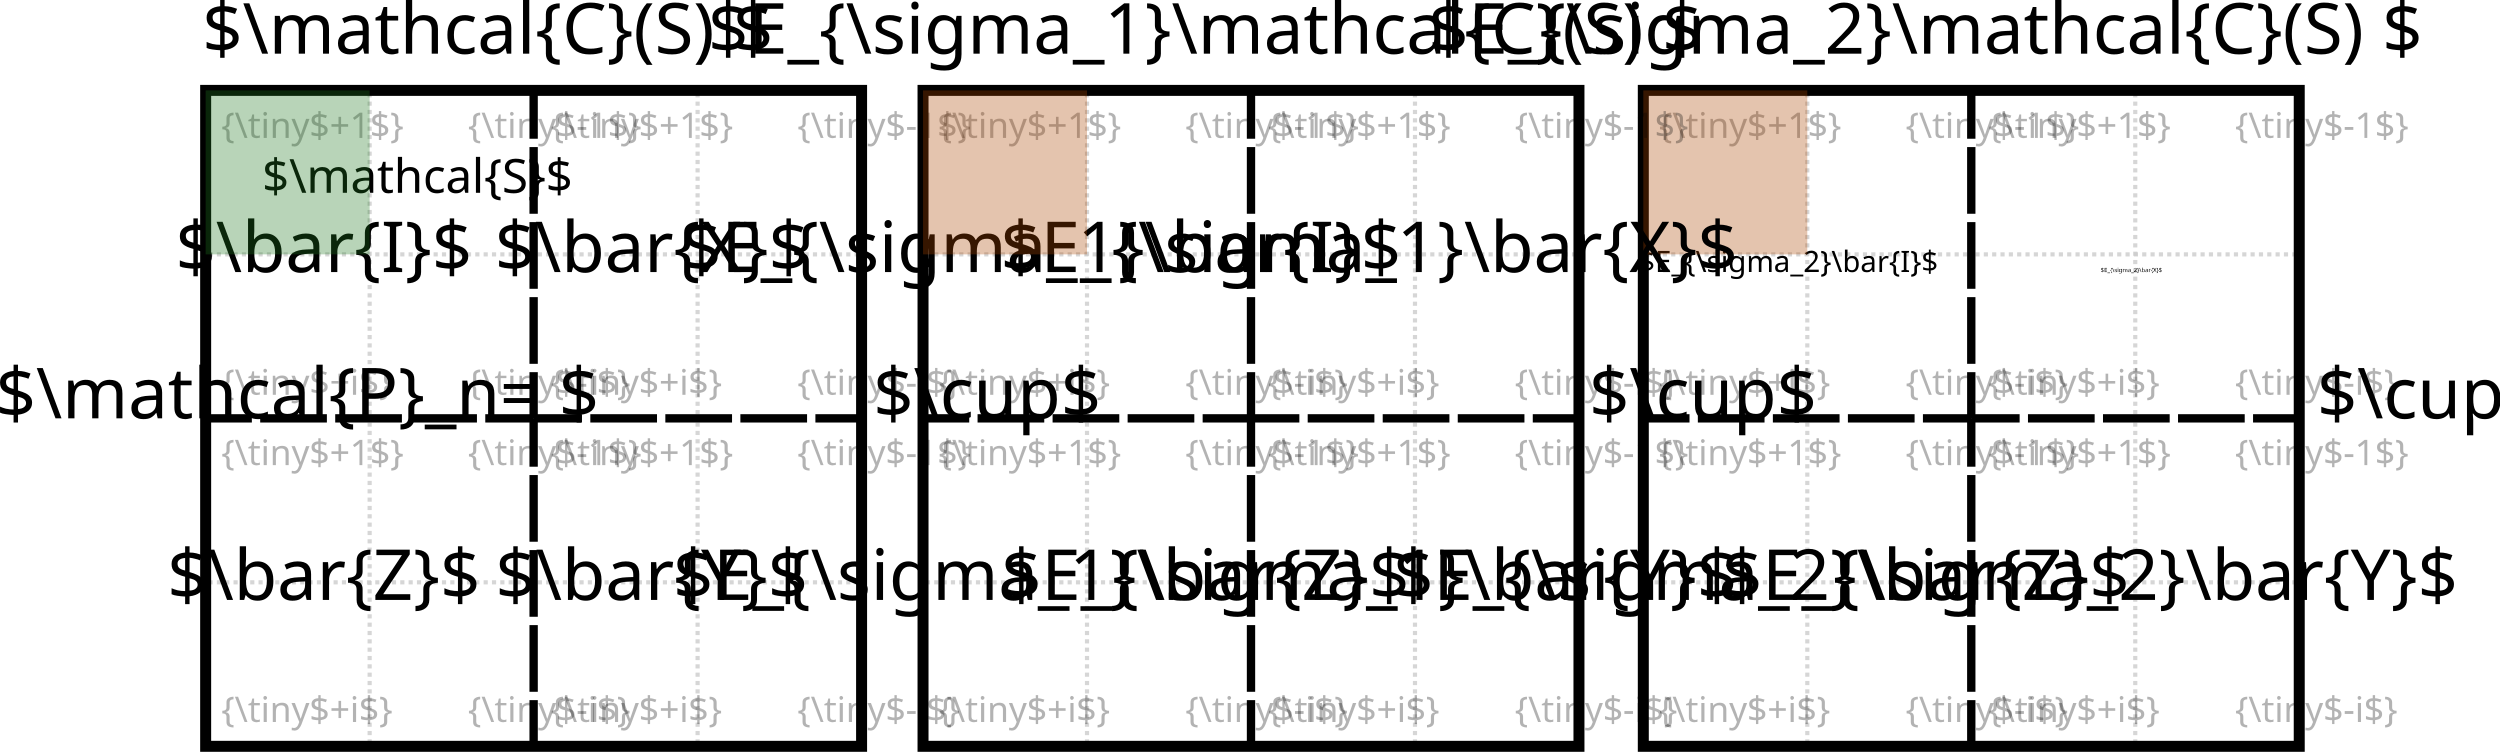
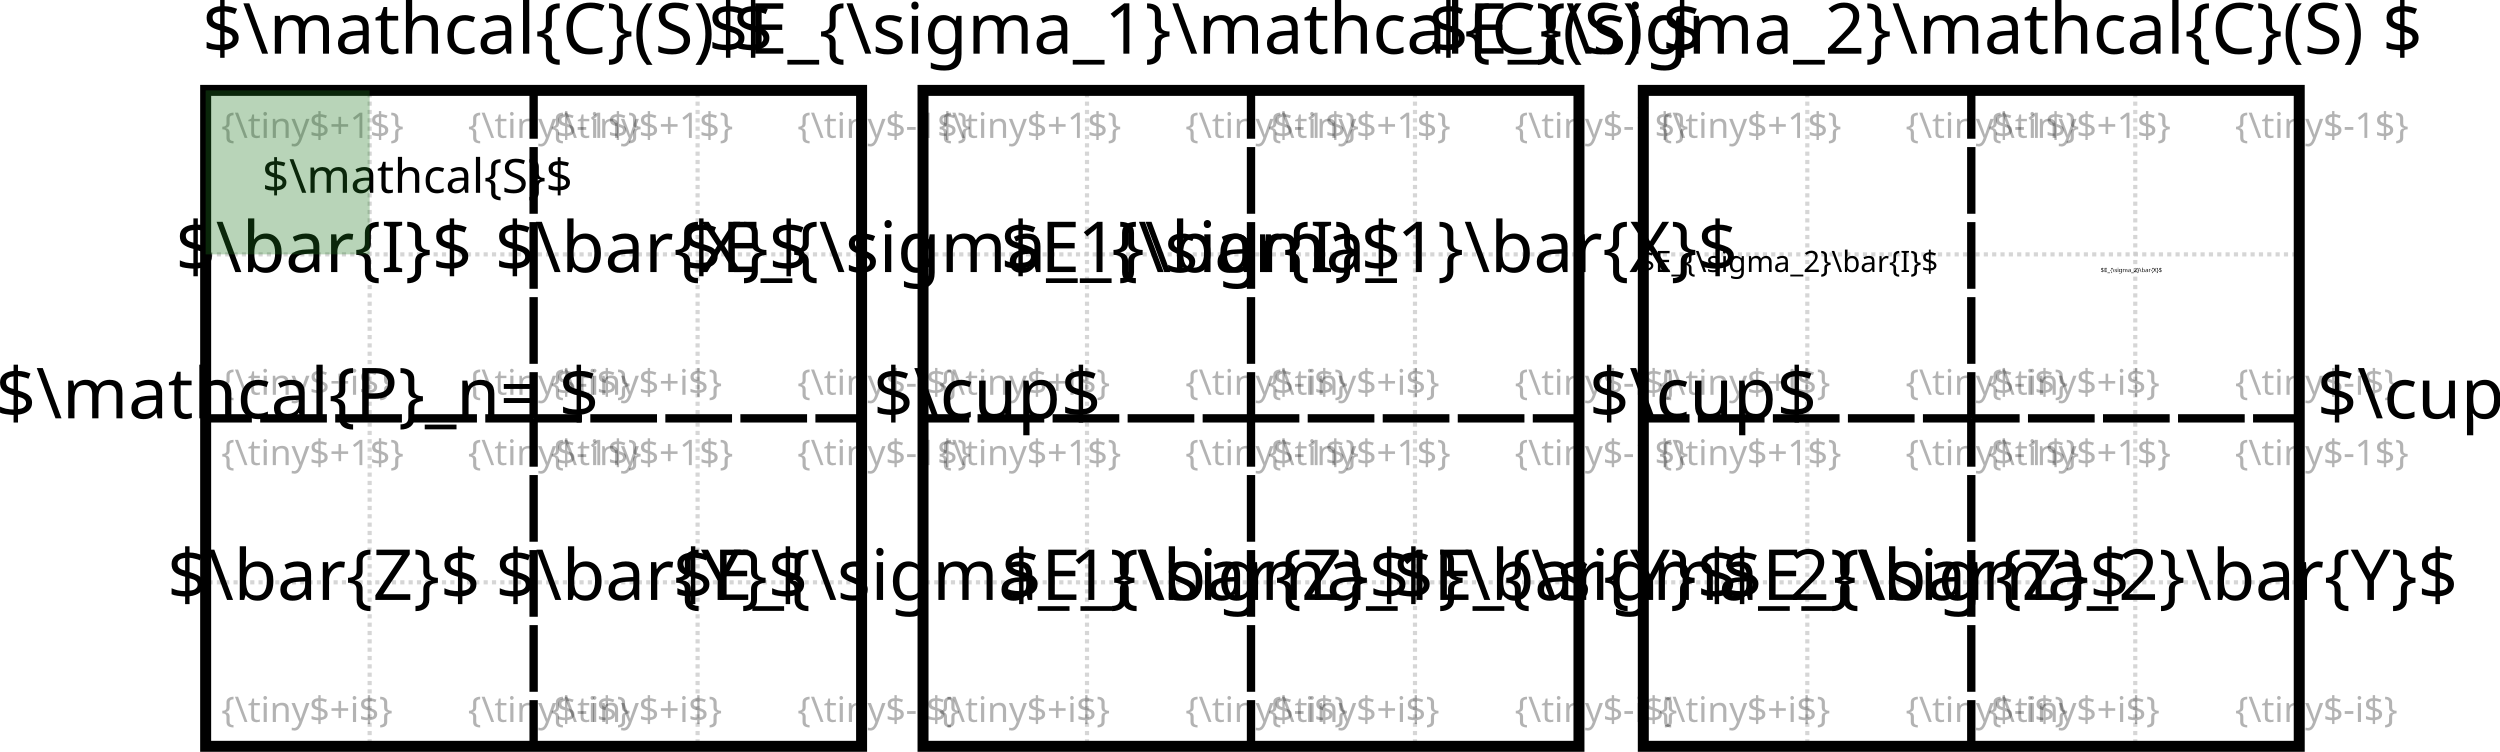
<svg xmlns="http://www.w3.org/2000/svg" width="149.943mm" height="45.092mm" viewBox="0 0 149.943 45.092" version="1.1" id="svg1">
  <defs id="defs1">
    <rect x="-25.065" y="-17.15" width="198.215" height="187.661" id="rect52" />
    <linearGradient id="swatch40">
      <stop style="stop-color:#000000;stop-opacity:1;" offset="0" id="stop40" />
    </linearGradient>
    <rect x="-25.065" y="-17.15" width="198.215" height="187.661" id="rect52-7" />
  </defs>
  <g id="layer1" transform="translate(2.005585,-4.907919)">
    <rect style="fill:none;stroke:#000000;stroke-width:0.659;stroke-dasharray:none" id="rect1" width="39.341" height="39.341" x="10.329" y="10.329" />
    <g id="g38">
      <path style="opacity:1;fill:none;fill-opacity:1;stroke:#000000;stroke-width:0.5;stroke-linejoin:miter;stroke-dasharray:4, 0.5;stroke-dashoffset:1.1;stroke-opacity:1" d="M 30,30 H 49.671" id="path26" />
      <path style="opacity:1;fill:none;fill-opacity:1;stroke:#000000;stroke-width:0.5;stroke-linejoin:miter;stroke-dasharray:4, 0.5;stroke-dashoffset:1.1;stroke-opacity:1" d="M 30,10.329 V 30" id="path27" />
      <path style="opacity:1;fill:none;fill-opacity:1;stroke:#000000;stroke-width:0.5;stroke-linejoin:miter;stroke-dasharray:4, 0.5;stroke-dashoffset:1.1;stroke-opacity:1" d="M 30,30 H 10.329" id="path28" />
      <path style="opacity:1;fill:none;fill-opacity:1;stroke:#000000;stroke-width:0.5;stroke-linejoin:miter;stroke-dasharray:4, 0.5;stroke-dashoffset:1.1;stroke-opacity:1" d="M 30,30 V 49.671" id="path29" />
    </g>
    <g id="g37" style="opacity:0.2">
      <path style="opacity:0.8;fill:none;fill-opacity:1;stroke:#000000;stroke-width:0.25;stroke-linejoin:miter;stroke-dasharray:0.25, 0.25;stroke-dashoffset:0.25;stroke-opacity:1" d="M 30,39.835 H 49.671" id="path30" />
      <path style="opacity:0.8;fill:none;fill-opacity:1;stroke:#000000;stroke-width:0.25;stroke-linejoin:miter;stroke-dasharray:0.25, 0.25;stroke-dashoffset:0.25;stroke-opacity:1" d="M 39.835,30 V 49.671" id="path31" />
      <path style="opacity:0.8;fill:none;fill-opacity:1;stroke:#000000;stroke-width:0.25;stroke-linejoin:miter;stroke-dasharray:0.25, 0.25;stroke-dashoffset:0.25;stroke-opacity:1" d="M 30,20.165 H 49.671" id="path32" />
      <path style="opacity:0.8;fill:none;fill-opacity:1;stroke:#000000;stroke-width:0.25;stroke-linejoin:miter;stroke-dasharray:0.25, 0.25;stroke-dashoffset:0.25;stroke-opacity:1" d="M 39.835,30 V 10.329" id="path33" />
      <path style="opacity:0.8;fill:none;fill-opacity:1;stroke:#000000;stroke-width:0.25;stroke-linejoin:miter;stroke-dasharray:0.25, 0.25;stroke-dashoffset:0.25;stroke-opacity:1" d="M 30,20.165 H 10.329" id="path34" />
      <path style="opacity:0.8;fill:none;fill-opacity:1;stroke:#000000;stroke-width:0.25;stroke-linejoin:miter;stroke-dasharray:0.25, 0.25;stroke-dashoffset:0.25;stroke-opacity:1" d="M 20.165,30 V 10.329" id="path35" />
      <path style="opacity:0.8;fill:none;fill-opacity:1;stroke:#000000;stroke-width:0.25;stroke-linejoin:miter;stroke-dasharray:0.25, 0.25;stroke-dashoffset:0.25;stroke-opacity:1" d="M 30,39.835 H 10.329" id="path36" />
      <path style="opacity:0.8;fill:none;fill-opacity:1;stroke:#000000;stroke-width:0.25;stroke-linejoin:miter;stroke-dasharray:0.25, 0.25;stroke-dashoffset:0.25;stroke-opacity:1" d="M 20.165,30 V 49.671" id="path37" />
    </g>
    <text xml:space="preserve" style="font-style:normal;font-variant:normal;font-weight:normal;font-stretch:normal;font-size:4.233px;font-family:sans-serif;-inkscape-font-specification:sans-serif;writing-mode:lr-tb;direction:ltr;opacity:0.969;fill:#000000;fill-opacity:1;fill-rule:nonzero;stroke:none;stroke-width:0.6;stroke-dasharray:none" x="66.316" y="20.171" id="text40">
      <tspan id="tspan40" style="stroke-width:0.6" x="66.316" y="20.171" />
    </text>
    <text xml:space="preserve" style="font-style:normal;font-variant:normal;font-weight:normal;font-stretch:normal;font-size:4.233px;line-height:0;font-family:sans-serif;-inkscape-font-specification:sans-serif;text-align:center;writing-mode:lr-tb;direction:ltr;text-anchor:middle;opacity:1;fill:#000000;fill-opacity:1;fill-rule:nonzero;stroke:none;stroke-width:1;stroke-dasharray:none" x="20.165" y="21.223" id="text41">
      <tspan style="line-height:0;stroke-width:1;stroke-dasharray:none" x="20.165" y="21.223" id="tspan42">$\bar{I}$</tspan>
    </text>
    <text xml:space="preserve" style="font-style:normal;font-variant:normal;font-weight:normal;font-stretch:normal;font-size:4.233px;font-family:sans-serif;-inkscape-font-specification:sans-serif;text-align:center;writing-mode:lr-tb;direction:ltr;text-anchor:middle;opacity:1;fill:#000000;fill-opacity:1;fill-rule:nonzero;stroke:none;stroke-width:1;stroke-dasharray:none" x="39.835" y="21.223" id="text41-9">
      <tspan style="stroke-width:1;stroke-dasharray:none" x="39.835" y="21.223" id="tspan42-6">$\bar{X}$</tspan>
    </text>
    <text xml:space="preserve" style="font-style:normal;font-variant:normal;font-weight:normal;font-stretch:normal;font-size:4.233px;font-family:sans-serif;-inkscape-font-specification:sans-serif;text-align:center;writing-mode:lr-tb;direction:ltr;text-anchor:middle;opacity:1;fill:#000000;fill-opacity:1;fill-rule:nonzero;stroke:none;stroke-width:1;stroke-dasharray:none" x="20.165" y="40.894" id="text41-9-6">
      <tspan style="stroke-width:1;stroke-dasharray:none" x="20.165" y="40.894" id="tspan42-6-7">$\bar{Z}$</tspan>
    </text>
    <text xml:space="preserve" style="font-style:normal;font-variant:normal;font-weight:normal;font-stretch:normal;font-size:4.233px;font-family:sans-serif;-inkscape-font-specification:sans-serif;text-align:start;writing-mode:lr-tb;direction:ltr;text-anchor:start;fill:#000000;fill-opacity:1;fill-rule:nonzero;stroke:none;stroke-width:1;stroke-dasharray:none" x="-2.268" y="30" id="text41-9-6-2">
      <tspan style="stroke-width:1;stroke-dasharray:none" x="-2.268" y="30" id="tspan42-6-7-2">$\mathcal{P}_n= $</tspan>
    </text>
    <text xml:space="preserve" style="font-style:normal;font-variant:normal;font-weight:normal;font-stretch:normal;font-size:4.233px;font-family:sans-serif;-inkscape-font-specification:sans-serif;text-align:start;writing-mode:lr-tb;direction:ltr;text-anchor:start;fill:#000000;fill-opacity:1;fill-rule:nonzero;stroke:none;stroke-width:1;stroke-dasharray:none" x="136.955" y="30" id="text41-9-6-2-6">
      <tspan style="stroke-width:1;stroke-dasharray:none" x="136.955" y="30" id="tspan42-6-7-2-6">$\cup ...$</tspan>
    </text>
    <text xml:space="preserve" style="font-style:normal;font-variant:normal;font-weight:normal;font-stretch:normal;font-size:4.233px;font-family:sans-serif;-inkscape-font-specification:sans-serif;text-align:start;writing-mode:lr-tb;direction:ltr;text-anchor:start;fill:#000000;fill-opacity:1;fill-rule:nonzero;stroke:none;stroke-width:1;stroke-dasharray:none" x="50.362" y="30" id="text41-9-6-2-6-6-8">
      <tspan style="stroke-width:1;stroke-dasharray:none" x="50.362" y="30" id="tspan42-6-7-2-6-7-7">$\cup$</tspan>
    </text>
    <text xml:space="preserve" style="font-style:normal;font-variant:normal;font-weight:normal;font-stretch:normal;font-size:4.233px;font-family:sans-serif;-inkscape-font-specification:sans-serif;text-align:start;writing-mode:lr-tb;direction:ltr;text-anchor:start;fill:#000000;fill-opacity:1;fill-rule:nonzero;stroke:none;stroke-width:1;stroke-dasharray:none" x="93.295" y="30" id="text41-9-6-2-6-6-3">
      <tspan style="stroke-width:1;stroke-dasharray:none" x="93.295" y="30" id="tspan42-6-7-2-6-7-76">$\cup$</tspan>
    </text>
    <text xml:space="preserve" style="font-style:normal;font-variant:normal;font-weight:normal;font-stretch:normal;font-size:4.233px;font-family:sans-serif;-inkscape-font-specification:sans-serif;text-align:center;writing-mode:lr-tb;direction:ltr;text-anchor:middle;fill:#000000;fill-opacity:1;fill-rule:nonzero;stroke:none;stroke-width:1;stroke-dasharray:none" x="30" y="8.125" id="text41-9-6-2-1">
      <tspan style="stroke-width:1;stroke-dasharray:none" x="30" y="8.125" id="tspan42-6-7-2-1">$\mathcal{C}(S) $</tspan>
    </text>
    <text xml:space="preserve" style="font-style:normal;font-variant:normal;font-weight:normal;font-stretch:normal;font-size:4.233px;font-family:sans-serif;-inkscape-font-specification:sans-serif;text-align:center;writing-mode:lr-tb;direction:ltr;text-anchor:middle;fill:#000000;fill-opacity:1;fill-rule:nonzero;stroke:none;stroke-width:1;stroke-dasharray:none" x="73.026" y="8.125" id="text41-9-6-2-1-2">
      <tspan style="stroke-width:1;stroke-dasharray:none" x="73.026" y="8.125" id="tspan42-6-7-2-1-5">$E_{\sigma_1}\mathcal{C}(S) $</tspan>
    </text>
    <text xml:space="preserve" style="font-style:normal;font-variant:normal;font-weight:normal;font-stretch:normal;font-size:4.233px;font-family:sans-serif;-inkscape-font-specification:sans-serif;text-align:center;writing-mode:lr-tb;direction:ltr;text-anchor:middle;fill:#000000;fill-opacity:1;fill-rule:nonzero;stroke:none;stroke-width:1;stroke-dasharray:none" x="116.226" y="8.125" id="text41-9-6-2-1-2-9">
      <tspan style="stroke-width:1;stroke-dasharray:none" x="116.226" y="8.125" id="tspan42-6-7-2-1-5-8">$E_{\sigma_2}\mathcal{C}(S) $</tspan>
    </text>
    <text xml:space="preserve" style="font-style:normal;font-variant:normal;font-weight:normal;font-stretch:normal;font-size:4.233px;font-family:sans-serif;-inkscape-font-specification:sans-serif;text-align:center;writing-mode:lr-tb;direction:ltr;text-anchor:middle;opacity:1;fill:#000000;fill-opacity:1;fill-rule:nonzero;stroke:none;stroke-width:1;stroke-dasharray:none" x="39.835" y="40.894" id="text41-9-6-6">
      <tspan style="stroke-width:1;stroke-dasharray:none" x="39.835" y="40.894" id="tspan43">$\bar{Y}$</tspan>
    </text>
    <text xml:space="preserve" style="font-style:normal;font-variant:normal;font-weight:normal;font-stretch:normal;font-size:2.117px;line-height:0;font-family:sans-serif;-inkscape-font-specification:sans-serif;writing-mode:lr-tb;direction:ltr;opacity:0.3;fill:#000000;fill-opacity:1;fill-rule:nonzero;stroke:none;stroke-width:1;stroke-dasharray:none" x="11.266" y="13.176" id="text44">
      <tspan id="tspan44" style="stroke-width:1" x="11.266" y="13.176">{\tiny$+1$}</tspan>
    </text>
    <text xml:space="preserve" style="font-style:normal;font-variant:normal;font-weight:normal;font-stretch:normal;font-size:2.117px;line-height:0;font-family:sans-serif;-inkscape-font-specification:sans-serif;writing-mode:lr-tb;direction:ltr;opacity:0.3;fill:#000000;fill-opacity:1;fill-rule:nonzero;stroke:none;stroke-width:1;stroke-dasharray:none" x="26.06" y="13.176" id="text44-6">
      <tspan id="tspan44-5" style="stroke-width:1" x="26.06" y="13.176">{\tiny$-1$}</tspan>
    </text>
    <text xml:space="preserve" style="font-style:normal;font-variant:normal;font-weight:normal;font-stretch:normal;font-size:2.117px;line-height:0;font-family:sans-serif;-inkscape-font-specification:sans-serif;writing-mode:lr-tb;direction:ltr;opacity:0.3;fill:#000000;fill-opacity:1;fill-rule:nonzero;stroke:none;stroke-width:1;stroke-dasharray:none" x="11.266" y="28.584" id="text44-1">
      <tspan id="tspan44-0" style="stroke-width:1" x="11.266" y="28.584">{\tiny$+i$}</tspan>
    </text>
    <text xml:space="preserve" style="font-style:normal;font-variant:normal;font-weight:normal;font-stretch:normal;font-size:2.117px;line-height:0;font-family:sans-serif;-inkscape-font-specification:sans-serif;writing-mode:lr-tb;direction:ltr;opacity:0.3;fill:#000000;fill-opacity:1;fill-rule:nonzero;stroke:none;stroke-width:1;stroke-dasharray:none" x="26.06" y="28.584" id="text44-6-1">
      <tspan id="tspan44-5-3" style="stroke-width:1" x="26.06" y="28.584">{\tiny$-i$}</tspan>
    </text>
    <text xml:space="preserve" style="font-style:normal;font-variant:normal;font-weight:normal;font-stretch:normal;font-size:2.117px;line-height:0;font-family:sans-serif;-inkscape-font-specification:sans-serif;writing-mode:lr-tb;direction:ltr;opacity:0.3;fill:#000000;fill-opacity:1;fill-rule:nonzero;stroke:none;stroke-width:1;stroke-dasharray:none" x="31.024" y="13.176" id="text44-3">
      <tspan id="tspan44-6" style="stroke-width:1" x="31.024" y="13.176">{\tiny$+1$}</tspan>
    </text>
    <text xml:space="preserve" style="font-style:normal;font-variant:normal;font-weight:normal;font-stretch:normal;font-size:2.117px;line-height:0;font-family:sans-serif;-inkscape-font-specification:sans-serif;writing-mode:lr-tb;direction:ltr;opacity:0.3;fill:#000000;fill-opacity:1;fill-rule:nonzero;stroke:none;stroke-width:1;stroke-dasharray:none" x="45.818" y="13.176" id="text44-6-7">
      <tspan id="tspan44-5-32" style="stroke-width:1" x="45.818" y="13.176">{\tiny$-1$}</tspan>
    </text>
    <text xml:space="preserve" style="font-style:normal;font-variant:normal;font-weight:normal;font-stretch:normal;font-size:2.117px;line-height:0;font-family:sans-serif;-inkscape-font-specification:sans-serif;writing-mode:lr-tb;direction:ltr;opacity:0.3;fill:#000000;fill-opacity:1;fill-rule:nonzero;stroke:none;stroke-width:1;stroke-dasharray:none" x="31.024" y="28.584" id="text44-1-2">
      <tspan id="tspan44-0-1" style="stroke-width:1" x="31.024" y="28.584">{\tiny$+i$}</tspan>
    </text>
    <text xml:space="preserve" style="font-style:normal;font-variant:normal;font-weight:normal;font-stretch:normal;font-size:2.117px;line-height:0;font-family:sans-serif;-inkscape-font-specification:sans-serif;writing-mode:lr-tb;direction:ltr;opacity:0.3;fill:#000000;fill-opacity:1;fill-rule:nonzero;stroke:none;stroke-width:1;stroke-dasharray:none" x="45.818" y="28.584" id="text44-6-1-5">
      <tspan id="tspan44-5-3-3" style="stroke-width:1" x="45.818" y="28.584">{\tiny$-i$}</tspan>
    </text>
    <text xml:space="preserve" style="font-style:normal;font-variant:normal;font-weight:normal;font-stretch:normal;font-size:2.822px;line-height:0;font-family:sans-serif;-inkscape-font-specification:sans-serif;writing-mode:lr-tb;direction:ltr;opacity:1;fill:#000000;fill-opacity:1;fill-rule:nonzero;stroke:none;stroke-width:1;stroke-dasharray:none" x="13.719" y="16.475" id="text51">
      <tspan id="tspan51" style="font-size:2.822px;stroke-width:1" x="13.719" y="16.475">$\mathcal{S}$</tspan>
    </text>
    <text xml:space="preserve" id="text52" style="font-style:normal;font-variant:normal;font-weight:normal;font-stretch:normal;font-size:10.667px;line-height:0;font-family:sans-serif;-inkscape-font-specification:sans-serif;writing-mode:lr-tb;direction:ltr;white-space:pre;shape-inside:url(#rect52);display:inline;opacity:1;fill:#000000;fill-opacity:1;fill-rule:nonzero;stroke:none;stroke-width:3.78;stroke-dasharray:none" transform="matrix(0.2645833,0,0,0.2645833,10,10)" />
    <text xml:space="preserve" style="font-style:normal;font-variant:normal;font-weight:normal;font-stretch:normal;font-size:2.117px;line-height:0;font-family:sans-serif;-inkscape-font-specification:sans-serif;writing-mode:lr-tb;direction:ltr;opacity:0.3;fill:#000000;fill-opacity:1;fill-rule:nonzero;stroke:none;stroke-width:1;stroke-dasharray:none" x="31.024" y="32.805" id="text44-5">
      <tspan id="tspan44-8" style="stroke-width:1" x="31.024" y="32.805">{\tiny$+1$}</tspan>
    </text>
    <text xml:space="preserve" style="font-style:normal;font-variant:normal;font-weight:normal;font-stretch:normal;font-size:2.117px;line-height:0;font-family:sans-serif;-inkscape-font-specification:sans-serif;writing-mode:lr-tb;direction:ltr;opacity:0.3;fill:#000000;fill-opacity:1;fill-rule:nonzero;stroke:none;stroke-width:1;stroke-dasharray:none" x="45.818" y="32.805" id="text44-6-0">
      <tspan id="tspan44-5-8" style="stroke-width:1" x="45.818" y="32.805">{\tiny$-1$}</tspan>
    </text>
    <text xml:space="preserve" style="font-style:normal;font-variant:normal;font-weight:normal;font-stretch:normal;font-size:2.117px;line-height:0;font-family:sans-serif;-inkscape-font-specification:sans-serif;writing-mode:lr-tb;direction:ltr;opacity:0.3;fill:#000000;fill-opacity:1;fill-rule:nonzero;stroke:none;stroke-width:1;stroke-dasharray:none" x="31.024" y="48.213" id="text44-1-6">
      <tspan id="tspan44-0-9" style="stroke-width:1" x="31.024" y="48.213">{\tiny$+i$}</tspan>
    </text>
    <text xml:space="preserve" style="font-style:normal;font-variant:normal;font-weight:normal;font-stretch:normal;font-size:2.117px;line-height:0;font-family:sans-serif;-inkscape-font-specification:sans-serif;writing-mode:lr-tb;direction:ltr;opacity:0.3;fill:#000000;fill-opacity:1;fill-rule:nonzero;stroke:none;stroke-width:1;stroke-dasharray:none" x="45.818" y="48.213" id="text44-6-1-3">
      <tspan id="tspan44-5-3-37" style="stroke-width:1" x="45.818" y="48.213">{\tiny$-i$}</tspan>
    </text>
    <text xml:space="preserve" style="font-style:normal;font-variant:normal;font-weight:normal;font-stretch:normal;font-size:2.117px;line-height:0;font-family:sans-serif;-inkscape-font-specification:sans-serif;writing-mode:lr-tb;direction:ltr;opacity:0.3;fill:#000000;fill-opacity:1;fill-rule:nonzero;stroke:none;stroke-width:1;stroke-dasharray:none" x="11.266" y="32.805" id="text44-39">
      <tspan id="tspan44-64" style="stroke-width:1" x="11.266" y="32.805">{\tiny$+1$}</tspan>
    </text>
    <text xml:space="preserve" style="font-style:normal;font-variant:normal;font-weight:normal;font-stretch:normal;font-size:2.117px;line-height:0;font-family:sans-serif;-inkscape-font-specification:sans-serif;writing-mode:lr-tb;direction:ltr;opacity:0.3;fill:#000000;fill-opacity:1;fill-rule:nonzero;stroke:none;stroke-width:1;stroke-dasharray:none" x="26.06" y="32.805" id="text44-6-2">
      <tspan id="tspan44-5-0" style="stroke-width:1" x="26.06" y="32.805">{\tiny$-1$}</tspan>
    </text>
    <text xml:space="preserve" style="font-style:normal;font-variant:normal;font-weight:normal;font-stretch:normal;font-size:2.117px;line-height:0;font-family:sans-serif;-inkscape-font-specification:sans-serif;writing-mode:lr-tb;direction:ltr;opacity:0.3;fill:#000000;fill-opacity:1;fill-rule:nonzero;stroke:none;stroke-width:1;stroke-dasharray:none" x="11.266" y="48.213" id="text44-1-29">
      <tspan id="tspan44-0-5" style="stroke-width:1" x="11.266" y="48.213">{\tiny$+i$}</tspan>
    </text>
    <text xml:space="preserve" style="font-style:normal;font-variant:normal;font-weight:normal;font-stretch:normal;font-size:2.117px;line-height:0;font-family:sans-serif;-inkscape-font-specification:sans-serif;writing-mode:lr-tb;direction:ltr;opacity:0.3;fill:#000000;fill-opacity:1;fill-rule:nonzero;stroke:none;stroke-width:1;stroke-dasharray:none" x="26.06" y="48.213" id="text44-6-1-7">
      <tspan id="tspan44-5-3-4" style="stroke-width:1" x="26.06" y="48.213">{\tiny$-i$}</tspan>
    </text>
    <rect style="opacity:0.47;fill:#217821;fill-opacity:0.674;fill-rule:evenodd;stroke:none;stroke-width:1;stroke-dasharray:none" id="rect53" width="9.835" height="9.835" x="10.329" y="10.329" />
    <text xml:space="preserve" style="font-style:normal;font-variant:normal;font-weight:normal;font-stretch:normal;font-size:4.233px;font-family:sans-serif;-inkscape-font-specification:sans-serif;writing-mode:lr-tb;direction:ltr;opacity:0.969;fill:#000000;fill-opacity:1;fill-rule:nonzero;stroke:none;stroke-width:0.6;stroke-dasharray:none" x="112.359" y="69.835" id="text40-8">
      <tspan id="tspan40-4" style="stroke-width:0.6" x="112.359" y="69.835" />
    </text>
    <text xml:space="preserve" transform="matrix(0.2645833,0,0,0.2645833,56.04363,59.66386)" id="text52-6" style="font-style:normal;font-variant:normal;font-weight:normal;font-stretch:normal;font-size:10.667px;line-height:0;font-family:sans-serif;-inkscape-font-specification:sans-serif;writing-mode:lr-tb;direction:ltr;white-space:pre;shape-inside:url(#rect52-7);display:inline;fill:#000000;fill-opacity:1;fill-rule:nonzero;stroke:none;stroke-width:3.78;stroke-dasharray:none" />
  </g>
  <g id="g88" transform="translate(12.00558,5.09208)">
    <text xml:space="preserve" style="font-style:normal;font-variant:normal;font-weight:normal;font-stretch:normal;font-size:0.353px;font-family:sans-serif;-inkscape-font-specification:sans-serif;text-align:center;writing-mode:lr-tb;direction:ltr;text-anchor:middle;fill:#000000;fill-opacity:1;fill-rule:nonzero;stroke:none;stroke-width:1;stroke-dasharray:none" x="116.061" y="11.223" id="text70">
      <tspan style="font-size:0.353px;stroke-width:1;stroke-dasharray:none" x="116.061" y="11.223" id="tspan70">$E_{\sigma_2}\bar{X}$</tspan>
    </text>
    <rect style="fill:none;stroke:#000000;stroke-width:0.659;stroke-dasharray:none" id="rect58" width="39.341" height="39.341" x="86.555" y="0.329" />
    <g id="g61" transform="translate(76.22613,-10)">
      <path style="opacity:1;fill:none;fill-opacity:1;stroke:#000000;stroke-width:0.5;stroke-linejoin:miter;stroke-dasharray:4, 0.5;stroke-dashoffset:1.1;stroke-opacity:1" d="M 30,30 H 49.671" id="path58" />
      <path style="opacity:1;fill:none;fill-opacity:1;stroke:#000000;stroke-width:0.5;stroke-linejoin:miter;stroke-dasharray:4, 0.5;stroke-dashoffset:1.1;stroke-opacity:1" d="M 30,10.329 V 30" id="path59" />
      <path style="opacity:1;fill:none;fill-opacity:1;stroke:#000000;stroke-width:0.5;stroke-linejoin:miter;stroke-dasharray:4, 0.5;stroke-dashoffset:1.1;stroke-opacity:1" d="M 30,30 H 10.329" id="path60" />
      <path style="opacity:1;fill:none;fill-opacity:1;stroke:#000000;stroke-width:0.5;stroke-linejoin:miter;stroke-dasharray:4, 0.5;stroke-dashoffset:1.1;stroke-opacity:1" d="M 30,30 V 49.671" id="path61" />
    </g>
    <g id="g69" style="opacity:0.2" transform="translate(76.22613,-10)">
      <path style="opacity:0.8;fill:none;fill-opacity:1;stroke:#000000;stroke-width:0.25;stroke-linejoin:miter;stroke-dasharray:0.25, 0.25;stroke-dashoffset:0.25;stroke-opacity:1" d="M 30,39.835 H 49.671" id="path62" />
      <path style="opacity:0.8;fill:none;fill-opacity:1;stroke:#000000;stroke-width:0.25;stroke-linejoin:miter;stroke-dasharray:0.25, 0.25;stroke-dashoffset:0.25;stroke-opacity:1" d="M 39.835,30 V 49.671" id="path63" />
      <path style="opacity:0.8;fill:none;fill-opacity:1;stroke:#000000;stroke-width:0.25;stroke-linejoin:miter;stroke-dasharray:0.25, 0.25;stroke-dashoffset:0.25;stroke-opacity:1" d="M 30,20.165 H 49.671" id="path64" />
      <path style="opacity:0.8;fill:none;fill-opacity:1;stroke:#000000;stroke-width:0.25;stroke-linejoin:miter;stroke-dasharray:0.25, 0.25;stroke-dashoffset:0.25;stroke-opacity:1" d="M 39.835,30 V 10.329" id="path65" />
      <path style="opacity:0.8;fill:none;fill-opacity:1;stroke:#000000;stroke-width:0.25;stroke-linejoin:miter;stroke-dasharray:0.25, 0.25;stroke-dashoffset:0.25;stroke-opacity:1" d="M 30,20.165 H 10.329" id="path66" />
      <path style="opacity:0.8;fill:none;fill-opacity:1;stroke:#000000;stroke-width:0.25;stroke-linejoin:miter;stroke-dasharray:0.25, 0.25;stroke-dashoffset:0.25;stroke-opacity:1" d="M 20.165,30 V 10.329" id="path67" />
      <path style="opacity:0.8;fill:none;fill-opacity:1;stroke:#000000;stroke-width:0.25;stroke-linejoin:miter;stroke-dasharray:0.25, 0.25;stroke-dashoffset:0.25;stroke-opacity:1" d="M 30,39.835 H 10.329" id="path68" />
      <path style="opacity:0.8;fill:none;fill-opacity:1;stroke:#000000;stroke-width:0.25;stroke-linejoin:miter;stroke-dasharray:0.25, 0.25;stroke-dashoffset:0.25;stroke-opacity:1" d="M 20.165,30 V 49.671" id="path69" />
    </g>
    <text xml:space="preserve" style="font-style:normal;font-variant:normal;font-weight:normal;font-stretch:normal;font-size:1.764px;line-height:0;font-family:sans-serif;-inkscape-font-specification:sans-serif;text-align:center;writing-mode:lr-tb;direction:ltr;text-anchor:middle;fill:#000000;fill-opacity:1;fill-rule:nonzero;stroke:none;stroke-width:1;stroke-dasharray:none" x="96.391" y="11.223" id="text69">
      <tspan style="font-size:1.764px;line-height:0;stroke-width:1;stroke-dasharray:none" x="96.391" y="11.223" id="tspan69">$E_{\sigma_2}\bar{I}$</tspan>
    </text>
    <text xml:space="preserve" style="font-style:normal;font-variant:normal;font-weight:normal;font-stretch:normal;font-size:4.233px;font-family:sans-serif;-inkscape-font-specification:sans-serif;text-align:center;writing-mode:lr-tb;direction:ltr;text-anchor:middle;fill:#000000;fill-opacity:1;fill-rule:nonzero;stroke:none;stroke-width:1;stroke-dasharray:none" x="96.391" y="30.894" id="text71">
      <tspan style="stroke-width:1;stroke-dasharray:none" x="96.391" y="30.894" id="tspan71">$E_{\sigma_2}\bar{Z}$</tspan>
    </text>
    <text xml:space="preserve" style="font-style:normal;font-variant:normal;font-weight:normal;font-stretch:normal;font-size:4.233px;font-family:sans-serif;-inkscape-font-specification:sans-serif;text-align:center;writing-mode:lr-tb;direction:ltr;text-anchor:middle;fill:#000000;fill-opacity:1;fill-rule:nonzero;stroke:none;stroke-width:1;stroke-dasharray:none" x="116.093" y="30.894" id="text72">
      <tspan style="stroke-width:1;stroke-dasharray:none" x="116.093" y="30.894" id="tspan72">$E_{\sigma_2}\bar{Y}$</tspan>
    </text>
    <text xml:space="preserve" style="font-style:normal;font-variant:normal;font-weight:normal;font-stretch:normal;font-size:2.117px;line-height:0;font-family:sans-serif;-inkscape-font-specification:sans-serif;writing-mode:lr-tb;direction:ltr;opacity:0.3;fill:#000000;fill-opacity:1;fill-rule:nonzero;stroke:none;stroke-width:1;stroke-dasharray:none" x="87.492" y="3.176" id="text73">
      <tspan id="tspan73" style="stroke-width:1" x="87.492" y="3.176">{\tiny$+1$}</tspan>
    </text>
    <text xml:space="preserve" style="font-style:normal;font-variant:normal;font-weight:normal;font-stretch:normal;font-size:2.117px;line-height:0;font-family:sans-serif;-inkscape-font-specification:sans-serif;writing-mode:lr-tb;direction:ltr;opacity:0.3;fill:#000000;fill-opacity:1;fill-rule:nonzero;stroke:none;stroke-width:1;stroke-dasharray:none" x="102.286" y="3.176" id="text74">
      <tspan id="tspan74" style="stroke-width:1" x="102.286" y="3.176">{\tiny$-1$}</tspan>
    </text>
    <text xml:space="preserve" style="font-style:normal;font-variant:normal;font-weight:normal;font-stretch:normal;font-size:2.117px;line-height:0;font-family:sans-serif;-inkscape-font-specification:sans-serif;writing-mode:lr-tb;direction:ltr;opacity:0.3;fill:#000000;fill-opacity:1;fill-rule:nonzero;stroke:none;stroke-width:1;stroke-dasharray:none" x="87.492" y="18.584" id="text75">
      <tspan id="tspan75" style="stroke-width:1" x="87.492" y="18.584">{\tiny$+i$}</tspan>
    </text>
    <text xml:space="preserve" style="font-style:normal;font-variant:normal;font-weight:normal;font-stretch:normal;font-size:2.117px;line-height:0;font-family:sans-serif;-inkscape-font-specification:sans-serif;writing-mode:lr-tb;direction:ltr;opacity:0.3;fill:#000000;fill-opacity:1;fill-rule:nonzero;stroke:none;stroke-width:1;stroke-dasharray:none" x="102.286" y="18.584" id="text76">
      <tspan id="tspan76" style="stroke-width:1" x="102.286" y="18.584">{\tiny$-i$}</tspan>
    </text>
    <text xml:space="preserve" style="font-style:normal;font-variant:normal;font-weight:normal;font-stretch:normal;font-size:2.117px;line-height:0;font-family:sans-serif;-inkscape-font-specification:sans-serif;writing-mode:lr-tb;direction:ltr;opacity:0.3;fill:#000000;fill-opacity:1;fill-rule:nonzero;stroke:none;stroke-width:1;stroke-dasharray:none" x="107.25" y="3.176" id="text77">
      <tspan id="tspan77" style="stroke-width:1" x="107.25" y="3.176">{\tiny$+1$}</tspan>
    </text>
    <text xml:space="preserve" style="font-style:normal;font-variant:normal;font-weight:normal;font-stretch:normal;font-size:2.117px;line-height:0;font-family:sans-serif;-inkscape-font-specification:sans-serif;writing-mode:lr-tb;direction:ltr;opacity:0.3;fill:#000000;fill-opacity:1;fill-rule:nonzero;stroke:none;stroke-width:1;stroke-dasharray:none" x="122.044" y="3.176" id="text78">
      <tspan id="tspan78" style="stroke-width:1" x="122.044" y="3.176">{\tiny$-1$}</tspan>
    </text>
    <text xml:space="preserve" style="font-style:normal;font-variant:normal;font-weight:normal;font-stretch:normal;font-size:2.117px;line-height:0;font-family:sans-serif;-inkscape-font-specification:sans-serif;writing-mode:lr-tb;direction:ltr;opacity:0.3;fill:#000000;fill-opacity:1;fill-rule:nonzero;stroke:none;stroke-width:1;stroke-dasharray:none" x="107.25" y="18.584" id="text79">
      <tspan id="tspan79" style="stroke-width:1" x="107.25" y="18.584">{\tiny$+i$}</tspan>
    </text>
    <text xml:space="preserve" style="font-style:normal;font-variant:normal;font-weight:normal;font-stretch:normal;font-size:2.117px;line-height:0;font-family:sans-serif;-inkscape-font-specification:sans-serif;writing-mode:lr-tb;direction:ltr;opacity:0.3;fill:#000000;fill-opacity:1;fill-rule:nonzero;stroke:none;stroke-width:1;stroke-dasharray:none" x="122.044" y="18.584" id="text80">
      <tspan id="tspan80" style="stroke-width:1" x="122.044" y="18.584">{\tiny$-i$}</tspan>
    </text>
    <text xml:space="preserve" style="font-style:normal;font-variant:normal;font-weight:normal;font-stretch:normal;font-size:2.117px;line-height:0;font-family:sans-serif;-inkscape-font-specification:sans-serif;writing-mode:lr-tb;direction:ltr;opacity:0.3;fill:#000000;fill-opacity:1;fill-rule:nonzero;stroke:none;stroke-width:1;stroke-dasharray:none" x="107.25" y="22.805" id="text81">
      <tspan id="tspan81" style="stroke-width:1" x="107.25" y="22.805">{\tiny$+1$}</tspan>
    </text>
    <text xml:space="preserve" style="font-style:normal;font-variant:normal;font-weight:normal;font-stretch:normal;font-size:2.117px;line-height:0;font-family:sans-serif;-inkscape-font-specification:sans-serif;writing-mode:lr-tb;direction:ltr;opacity:0.3;fill:#000000;fill-opacity:1;fill-rule:nonzero;stroke:none;stroke-width:1;stroke-dasharray:none" x="122.044" y="22.805" id="text82">
      <tspan id="tspan82" style="stroke-width:1" x="122.044" y="22.805">{\tiny$-1$}</tspan>
    </text>
    <text xml:space="preserve" style="font-style:normal;font-variant:normal;font-weight:normal;font-stretch:normal;font-size:2.117px;line-height:0;font-family:sans-serif;-inkscape-font-specification:sans-serif;writing-mode:lr-tb;direction:ltr;opacity:0.3;fill:#000000;fill-opacity:1;fill-rule:nonzero;stroke:none;stroke-width:1;stroke-dasharray:none" x="107.25" y="38.213" id="text83">
      <tspan id="tspan83" style="stroke-width:1" x="107.25" y="38.213">{\tiny$+i$}</tspan>
    </text>
    <text xml:space="preserve" style="font-style:normal;font-variant:normal;font-weight:normal;font-stretch:normal;font-size:2.117px;line-height:0;font-family:sans-serif;-inkscape-font-specification:sans-serif;writing-mode:lr-tb;direction:ltr;opacity:0.3;fill:#000000;fill-opacity:1;fill-rule:nonzero;stroke:none;stroke-width:1;stroke-dasharray:none" x="122.044" y="38.213" id="text84">
      <tspan id="tspan84" style="stroke-width:1" x="122.044" y="38.213">{\tiny$-i$}</tspan>
    </text>
    <text xml:space="preserve" style="font-style:normal;font-variant:normal;font-weight:normal;font-stretch:normal;font-size:2.117px;line-height:0;font-family:sans-serif;-inkscape-font-specification:sans-serif;writing-mode:lr-tb;direction:ltr;opacity:0.3;fill:#000000;fill-opacity:1;fill-rule:nonzero;stroke:none;stroke-width:1;stroke-dasharray:none" x="87.492" y="22.805" id="text85">
      <tspan id="tspan85" style="stroke-width:1" x="87.492" y="22.805">{\tiny$+1$}</tspan>
    </text>
    <text xml:space="preserve" style="font-style:normal;font-variant:normal;font-weight:normal;font-stretch:normal;font-size:2.117px;line-height:0;font-family:sans-serif;-inkscape-font-specification:sans-serif;writing-mode:lr-tb;direction:ltr;opacity:0.3;fill:#000000;fill-opacity:1;fill-rule:nonzero;stroke:none;stroke-width:1;stroke-dasharray:none" x="102.286" y="22.805" id="text86">
      <tspan id="tspan86" style="stroke-width:1" x="102.286" y="22.805">{\tiny$-1$}</tspan>
    </text>
    <text xml:space="preserve" style="font-style:normal;font-variant:normal;font-weight:normal;font-stretch:normal;font-size:2.117px;line-height:0;font-family:sans-serif;-inkscape-font-specification:sans-serif;writing-mode:lr-tb;direction:ltr;opacity:0.3;fill:#000000;fill-opacity:1;fill-rule:nonzero;stroke:none;stroke-width:1;stroke-dasharray:none" x="87.492" y="38.213" id="text87">
      <tspan id="tspan87" style="stroke-width:1" x="87.492" y="38.213">{\tiny$+i$}</tspan>
    </text>
    <text xml:space="preserve" style="font-style:normal;font-variant:normal;font-weight:normal;font-stretch:normal;font-size:2.117px;line-height:0;font-family:sans-serif;-inkscape-font-specification:sans-serif;writing-mode:lr-tb;direction:ltr;opacity:0.3;fill:#000000;fill-opacity:1;fill-rule:nonzero;stroke:none;stroke-width:1;stroke-dasharray:none" x="102.286" y="38.213" id="text88">
      <tspan id="tspan88" style="stroke-width:1" x="102.286" y="38.213">{\tiny$-i$}</tspan>
    </text>
-     <rect style="opacity:0.47;fill:#aa4400;fill-opacity:0.674;fill-rule:evenodd;stroke:none;stroke-width:1;stroke-dasharray:none" id="rect88" width="9.835" height="9.835" x="86.555" y="0.329" />
    <text xml:space="preserve" style="font-style:normal;font-variant:normal;font-weight:normal;font-stretch:normal;font-size:2.822px;line-height:0;font-family:sans-serif;-inkscape-font-specification:sans-serif;writing-mode:lr-tb;direction:ltr;opacity:1;fill:#000000;fill-opacity:0.674;fill-rule:evenodd;stroke:none;stroke-width:1;stroke-dasharray:none" x="132.937" y="20" id="text91">
      <tspan id="tspan91" style="stroke-width:1" x="132.937" y="20" />
    </text>
  </g>
  <g id="layer3" transform="translate(12.00558,5.09208)">
    <text xml:space="preserve" style="font-style:normal;font-variant:normal;font-weight:normal;font-stretch:normal;font-size:4.233px;font-family:sans-serif;-inkscape-font-specification:sans-serif;text-align:center;writing-mode:lr-tb;direction:ltr;text-anchor:middle;fill:#000000;fill-opacity:1;fill-rule:nonzero;stroke:none;stroke-width:1;stroke-dasharray:none" x="72.861" y="11.223" id="text41-9-4">
      <tspan style="stroke-width:1;stroke-dasharray:none" x="72.861" y="11.223" id="tspan42-6-2">$E_{\sigma_1}\bar{X}$</tspan>
    </text>
    <rect style="fill:none;stroke:#000000;stroke-width:0.659;stroke-dasharray:none" id="rect1-1" width="39.341" height="39.341" x="43.355" y="0.329" />
    <g id="g38-4" transform="translate(33.02587,-10)">
      <path style="opacity:1;fill:none;fill-opacity:1;stroke:#000000;stroke-width:0.5;stroke-linejoin:miter;stroke-dasharray:4, 0.5;stroke-dashoffset:1.1;stroke-opacity:1" d="M 30,30 H 49.671" id="path26-2" />
      <path style="opacity:1;fill:none;fill-opacity:1;stroke:#000000;stroke-width:0.5;stroke-linejoin:miter;stroke-dasharray:4, 0.5;stroke-dashoffset:1.1;stroke-opacity:1" d="M 30,10.329 V 30" id="path27-0" />
      <path style="opacity:1;fill:none;fill-opacity:1;stroke:#000000;stroke-width:0.5;stroke-linejoin:miter;stroke-dasharray:4, 0.5;stroke-dashoffset:1.1;stroke-opacity:1" d="M 30,30 H 10.329" id="path28-1" />
      <path style="opacity:1;fill:none;fill-opacity:1;stroke:#000000;stroke-width:0.5;stroke-linejoin:miter;stroke-dasharray:4, 0.5;stroke-dashoffset:1.1;stroke-opacity:1" d="M 30,30 V 49.671" id="path29-3" />
    </g>
    <g id="g37-0" style="opacity:0.2" transform="translate(33.02587,-10)">
      <path style="opacity:0.8;fill:none;fill-opacity:1;stroke:#000000;stroke-width:0.25;stroke-linejoin:miter;stroke-dasharray:0.25, 0.25;stroke-dashoffset:0.25;stroke-opacity:1" d="M 30,39.835 H 49.671" id="path30-0" />
      <path style="opacity:0.8;fill:none;fill-opacity:1;stroke:#000000;stroke-width:0.25;stroke-linejoin:miter;stroke-dasharray:0.25, 0.25;stroke-dashoffset:0.25;stroke-opacity:1" d="M 39.835,30 V 49.671" id="path31-4" />
      <path style="opacity:0.8;fill:none;fill-opacity:1;stroke:#000000;stroke-width:0.25;stroke-linejoin:miter;stroke-dasharray:0.25, 0.25;stroke-dashoffset:0.25;stroke-opacity:1" d="M 30,20.165 H 49.671" id="path32-8" />
      <path style="opacity:0.8;fill:none;fill-opacity:1;stroke:#000000;stroke-width:0.25;stroke-linejoin:miter;stroke-dasharray:0.25, 0.25;stroke-dashoffset:0.25;stroke-opacity:1" d="M 39.835,30 V 10.329" id="path33-2" />
      <path style="opacity:0.8;fill:none;fill-opacity:1;stroke:#000000;stroke-width:0.25;stroke-linejoin:miter;stroke-dasharray:0.25, 0.25;stroke-dashoffset:0.25;stroke-opacity:1" d="M 30,20.165 H 10.329" id="path34-2" />
      <path style="opacity:0.8;fill:none;fill-opacity:1;stroke:#000000;stroke-width:0.25;stroke-linejoin:miter;stroke-dasharray:0.25, 0.25;stroke-dashoffset:0.25;stroke-opacity:1" d="M 20.165,30 V 10.329" id="path35-0" />
      <path style="opacity:0.8;fill:none;fill-opacity:1;stroke:#000000;stroke-width:0.25;stroke-linejoin:miter;stroke-dasharray:0.25, 0.25;stroke-dashoffset:0.25;stroke-opacity:1" d="M 30,39.835 H 10.329" id="path36-2" />
      <path style="opacity:0.8;fill:none;fill-opacity:1;stroke:#000000;stroke-width:0.25;stroke-linejoin:miter;stroke-dasharray:0.25, 0.25;stroke-dashoffset:0.25;stroke-opacity:1" d="M 20.165,30 V 49.671" id="path37-4" />
    </g>
    <text xml:space="preserve" style="font-style:normal;font-variant:normal;font-weight:normal;font-stretch:normal;font-size:4.233px;line-height:0;font-family:sans-serif;-inkscape-font-specification:sans-serif;text-align:center;writing-mode:lr-tb;direction:ltr;text-anchor:middle;fill:#000000;fill-opacity:1;fill-rule:nonzero;stroke:none;stroke-width:1;stroke-dasharray:none" x="53.19" y="11.223" id="text41-0">
      <tspan style="line-height:0;stroke-width:1;stroke-dasharray:none" x="53.19" y="11.223" id="tspan42-8">$E_{\sigma_1}\bar{I}$</tspan>
    </text>
    <text xml:space="preserve" style="font-style:normal;font-variant:normal;font-weight:normal;font-stretch:normal;font-size:4.233px;font-family:sans-serif;-inkscape-font-specification:sans-serif;text-align:center;writing-mode:lr-tb;direction:ltr;text-anchor:middle;fill:#000000;fill-opacity:1;fill-rule:nonzero;stroke:none;stroke-width:1;stroke-dasharray:none" x="53.19" y="30.894" id="text41-9-6-5">
      <tspan style="stroke-width:1;stroke-dasharray:none" x="53.19" y="30.894" id="tspan42-6-7-4">$E_{\sigma_1}\bar{Z}$</tspan>
    </text>
    <text xml:space="preserve" style="font-style:normal;font-variant:normal;font-weight:normal;font-stretch:normal;font-size:4.233px;font-family:sans-serif;-inkscape-font-specification:sans-serif;text-align:center;writing-mode:lr-tb;direction:ltr;text-anchor:middle;fill:#000000;fill-opacity:1;fill-rule:nonzero;stroke:none;stroke-width:1;stroke-dasharray:none" x="72.861" y="30.894" id="text41-9-6-6-2">
      <tspan style="stroke-width:1;stroke-dasharray:none" x="72.861" y="30.894" id="tspan43-7">$E_{\sigma_1}\bar{Y}$</tspan>
    </text>
    <text xml:space="preserve" style="font-style:normal;font-variant:normal;font-weight:normal;font-stretch:normal;font-size:2.117px;line-height:0;font-family:sans-serif;-inkscape-font-specification:sans-serif;writing-mode:lr-tb;direction:ltr;opacity:0.3;fill:#000000;fill-opacity:1;fill-rule:nonzero;stroke:none;stroke-width:1;stroke-dasharray:none" x="44.292" y="3.176" id="text44-57">
      <tspan id="tspan44-52" style="stroke-width:1" x="44.292" y="3.176">{\tiny$+1$}</tspan>
    </text>
    <text xml:space="preserve" style="font-style:normal;font-variant:normal;font-weight:normal;font-stretch:normal;font-size:2.117px;line-height:0;font-family:sans-serif;-inkscape-font-specification:sans-serif;writing-mode:lr-tb;direction:ltr;opacity:0.3;fill:#000000;fill-opacity:1;fill-rule:nonzero;stroke:none;stroke-width:1;stroke-dasharray:none" x="59.086" y="3.176" id="text44-6-28">
      <tspan id="tspan44-5-6" style="stroke-width:1" x="59.086" y="3.176">{\tiny$-1$}</tspan>
    </text>
    <text xml:space="preserve" style="font-style:normal;font-variant:normal;font-weight:normal;font-stretch:normal;font-size:2.117px;line-height:0;font-family:sans-serif;-inkscape-font-specification:sans-serif;writing-mode:lr-tb;direction:ltr;opacity:0.3;fill:#000000;fill-opacity:1;fill-rule:nonzero;stroke:none;stroke-width:1;stroke-dasharray:none" x="44.292" y="18.584" id="text44-1-60">
      <tspan id="tspan44-0-0" style="stroke-width:1" x="44.292" y="18.584">{\tiny$+i$}</tspan>
    </text>
    <text xml:space="preserve" style="font-style:normal;font-variant:normal;font-weight:normal;font-stretch:normal;font-size:2.117px;line-height:0;font-family:sans-serif;-inkscape-font-specification:sans-serif;writing-mode:lr-tb;direction:ltr;opacity:0.3;fill:#000000;fill-opacity:1;fill-rule:nonzero;stroke:none;stroke-width:1;stroke-dasharray:none" x="59.086" y="18.584" id="text44-6-1-9">
      <tspan id="tspan44-5-3-1" style="stroke-width:1" x="59.086" y="18.584">{\tiny$-i$}</tspan>
    </text>
    <text xml:space="preserve" style="font-style:normal;font-variant:normal;font-weight:normal;font-stretch:normal;font-size:2.117px;line-height:0;font-family:sans-serif;-inkscape-font-specification:sans-serif;writing-mode:lr-tb;direction:ltr;opacity:0.3;fill:#000000;fill-opacity:1;fill-rule:nonzero;stroke:none;stroke-width:1;stroke-dasharray:none" x="64.05" y="3.176" id="text44-3-2">
      <tspan id="tspan44-6-6" style="stroke-width:1" x="64.05" y="3.176">{\tiny$+1$}</tspan>
    </text>
    <text xml:space="preserve" style="font-style:normal;font-variant:normal;font-weight:normal;font-stretch:normal;font-size:2.117px;line-height:0;font-family:sans-serif;-inkscape-font-specification:sans-serif;writing-mode:lr-tb;direction:ltr;opacity:0.3;fill:#000000;fill-opacity:1;fill-rule:nonzero;stroke:none;stroke-width:1;stroke-dasharray:none" x="78.844" y="3.176" id="text44-6-7-9">
      <tspan id="tspan44-5-32-4" style="stroke-width:1" x="78.844" y="3.176">{\tiny$-1$}</tspan>
    </text>
    <text xml:space="preserve" style="font-style:normal;font-variant:normal;font-weight:normal;font-stretch:normal;font-size:2.117px;line-height:0;font-family:sans-serif;-inkscape-font-specification:sans-serif;writing-mode:lr-tb;direction:ltr;opacity:0.3;fill:#000000;fill-opacity:1;fill-rule:nonzero;stroke:none;stroke-width:1;stroke-dasharray:none" x="64.05" y="18.584" id="text44-1-2-8">
      <tspan id="tspan44-0-1-2" style="stroke-width:1" x="64.05" y="18.584">{\tiny$+i$}</tspan>
    </text>
    <text xml:space="preserve" style="font-style:normal;font-variant:normal;font-weight:normal;font-stretch:normal;font-size:2.117px;line-height:0;font-family:sans-serif;-inkscape-font-specification:sans-serif;writing-mode:lr-tb;direction:ltr;opacity:0.3;fill:#000000;fill-opacity:1;fill-rule:nonzero;stroke:none;stroke-width:1;stroke-dasharray:none" x="78.844" y="18.584" id="text44-6-1-5-8">
      <tspan id="tspan44-5-3-3-2" style="stroke-width:1" x="78.844" y="18.584">{\tiny$-i$}</tspan>
    </text>
    <text xml:space="preserve" style="font-style:normal;font-variant:normal;font-weight:normal;font-stretch:normal;font-size:2.117px;line-height:0;font-family:sans-serif;-inkscape-font-specification:sans-serif;writing-mode:lr-tb;direction:ltr;opacity:0.3;fill:#000000;fill-opacity:1;fill-rule:nonzero;stroke:none;stroke-width:1;stroke-dasharray:none" x="64.05" y="22.805" id="text44-5-7">
      <tspan id="tspan44-8-7" style="stroke-width:1" x="64.05" y="22.805">{\tiny$+1$}</tspan>
    </text>
    <text xml:space="preserve" style="font-style:normal;font-variant:normal;font-weight:normal;font-stretch:normal;font-size:2.117px;line-height:0;font-family:sans-serif;-inkscape-font-specification:sans-serif;writing-mode:lr-tb;direction:ltr;opacity:0.3;fill:#000000;fill-opacity:1;fill-rule:nonzero;stroke:none;stroke-width:1;stroke-dasharray:none" x="78.844" y="22.805" id="text44-6-0-0">
      <tspan id="tspan44-5-8-9" style="stroke-width:1" x="78.844" y="22.805">{\tiny$-1$}</tspan>
    </text>
    <text xml:space="preserve" style="font-style:normal;font-variant:normal;font-weight:normal;font-stretch:normal;font-size:2.117px;line-height:0;font-family:sans-serif;-inkscape-font-specification:sans-serif;writing-mode:lr-tb;direction:ltr;opacity:0.3;fill:#000000;fill-opacity:1;fill-rule:nonzero;stroke:none;stroke-width:1;stroke-dasharray:none" x="64.05" y="38.213" id="text44-1-6-4">
      <tspan id="tspan44-0-9-5" style="stroke-width:1" x="64.05" y="38.213">{\tiny$+i$}</tspan>
    </text>
    <text xml:space="preserve" style="font-style:normal;font-variant:normal;font-weight:normal;font-stretch:normal;font-size:2.117px;line-height:0;font-family:sans-serif;-inkscape-font-specification:sans-serif;writing-mode:lr-tb;direction:ltr;opacity:0.3;fill:#000000;fill-opacity:1;fill-rule:nonzero;stroke:none;stroke-width:1;stroke-dasharray:none" x="78.844" y="38.213" id="text44-6-1-3-4">
      <tspan id="tspan44-5-3-37-2" style="stroke-width:1" x="78.844" y="38.213">{\tiny$-i$}</tspan>
    </text>
    <text xml:space="preserve" style="font-style:normal;font-variant:normal;font-weight:normal;font-stretch:normal;font-size:2.117px;line-height:0;font-family:sans-serif;-inkscape-font-specification:sans-serif;writing-mode:lr-tb;direction:ltr;opacity:0.3;fill:#000000;fill-opacity:1;fill-rule:nonzero;stroke:none;stroke-width:1;stroke-dasharray:none" x="44.292" y="22.805" id="text44-39-2">
      <tspan id="tspan44-64-3" style="stroke-width:1" x="44.292" y="22.805">{\tiny$+1$}</tspan>
    </text>
    <text xml:space="preserve" style="font-style:normal;font-variant:normal;font-weight:normal;font-stretch:normal;font-size:2.117px;line-height:0;font-family:sans-serif;-inkscape-font-specification:sans-serif;writing-mode:lr-tb;direction:ltr;opacity:0.3;fill:#000000;fill-opacity:1;fill-rule:nonzero;stroke:none;stroke-width:1;stroke-dasharray:none" x="59.086" y="22.805" id="text44-6-2-9">
      <tspan id="tspan44-5-0-6" style="stroke-width:1" x="59.086" y="22.805">{\tiny$-1$}</tspan>
    </text>
    <text xml:space="preserve" style="font-style:normal;font-variant:normal;font-weight:normal;font-stretch:normal;font-size:2.117px;line-height:0;font-family:sans-serif;-inkscape-font-specification:sans-serif;writing-mode:lr-tb;direction:ltr;opacity:0.3;fill:#000000;fill-opacity:1;fill-rule:nonzero;stroke:none;stroke-width:1;stroke-dasharray:none" x="44.292" y="38.213" id="text44-1-29-5">
      <tspan id="tspan44-0-5-7" style="stroke-width:1" x="44.292" y="38.213">{\tiny$+i$}</tspan>
    </text>
    <text xml:space="preserve" style="font-style:normal;font-variant:normal;font-weight:normal;font-stretch:normal;font-size:2.117px;line-height:0;font-family:sans-serif;-inkscape-font-specification:sans-serif;writing-mode:lr-tb;direction:ltr;opacity:0.3;fill:#000000;fill-opacity:1;fill-rule:nonzero;stroke:none;stroke-width:1;stroke-dasharray:none" x="59.086" y="38.213" id="text44-6-1-7-4">
      <tspan id="tspan44-5-3-4-3" style="stroke-width:1" x="59.086" y="38.213">{\tiny$-i$}</tspan>
    </text>
-     <rect style="opacity:0.47;fill:#aa4400;fill-opacity:0.674;fill-rule:evenodd;stroke:none;stroke-width:1;stroke-dasharray:none" id="rect53-9" width="9.835" height="9.835" x="43.355" y="0.329" />
  </g>
</svg>
